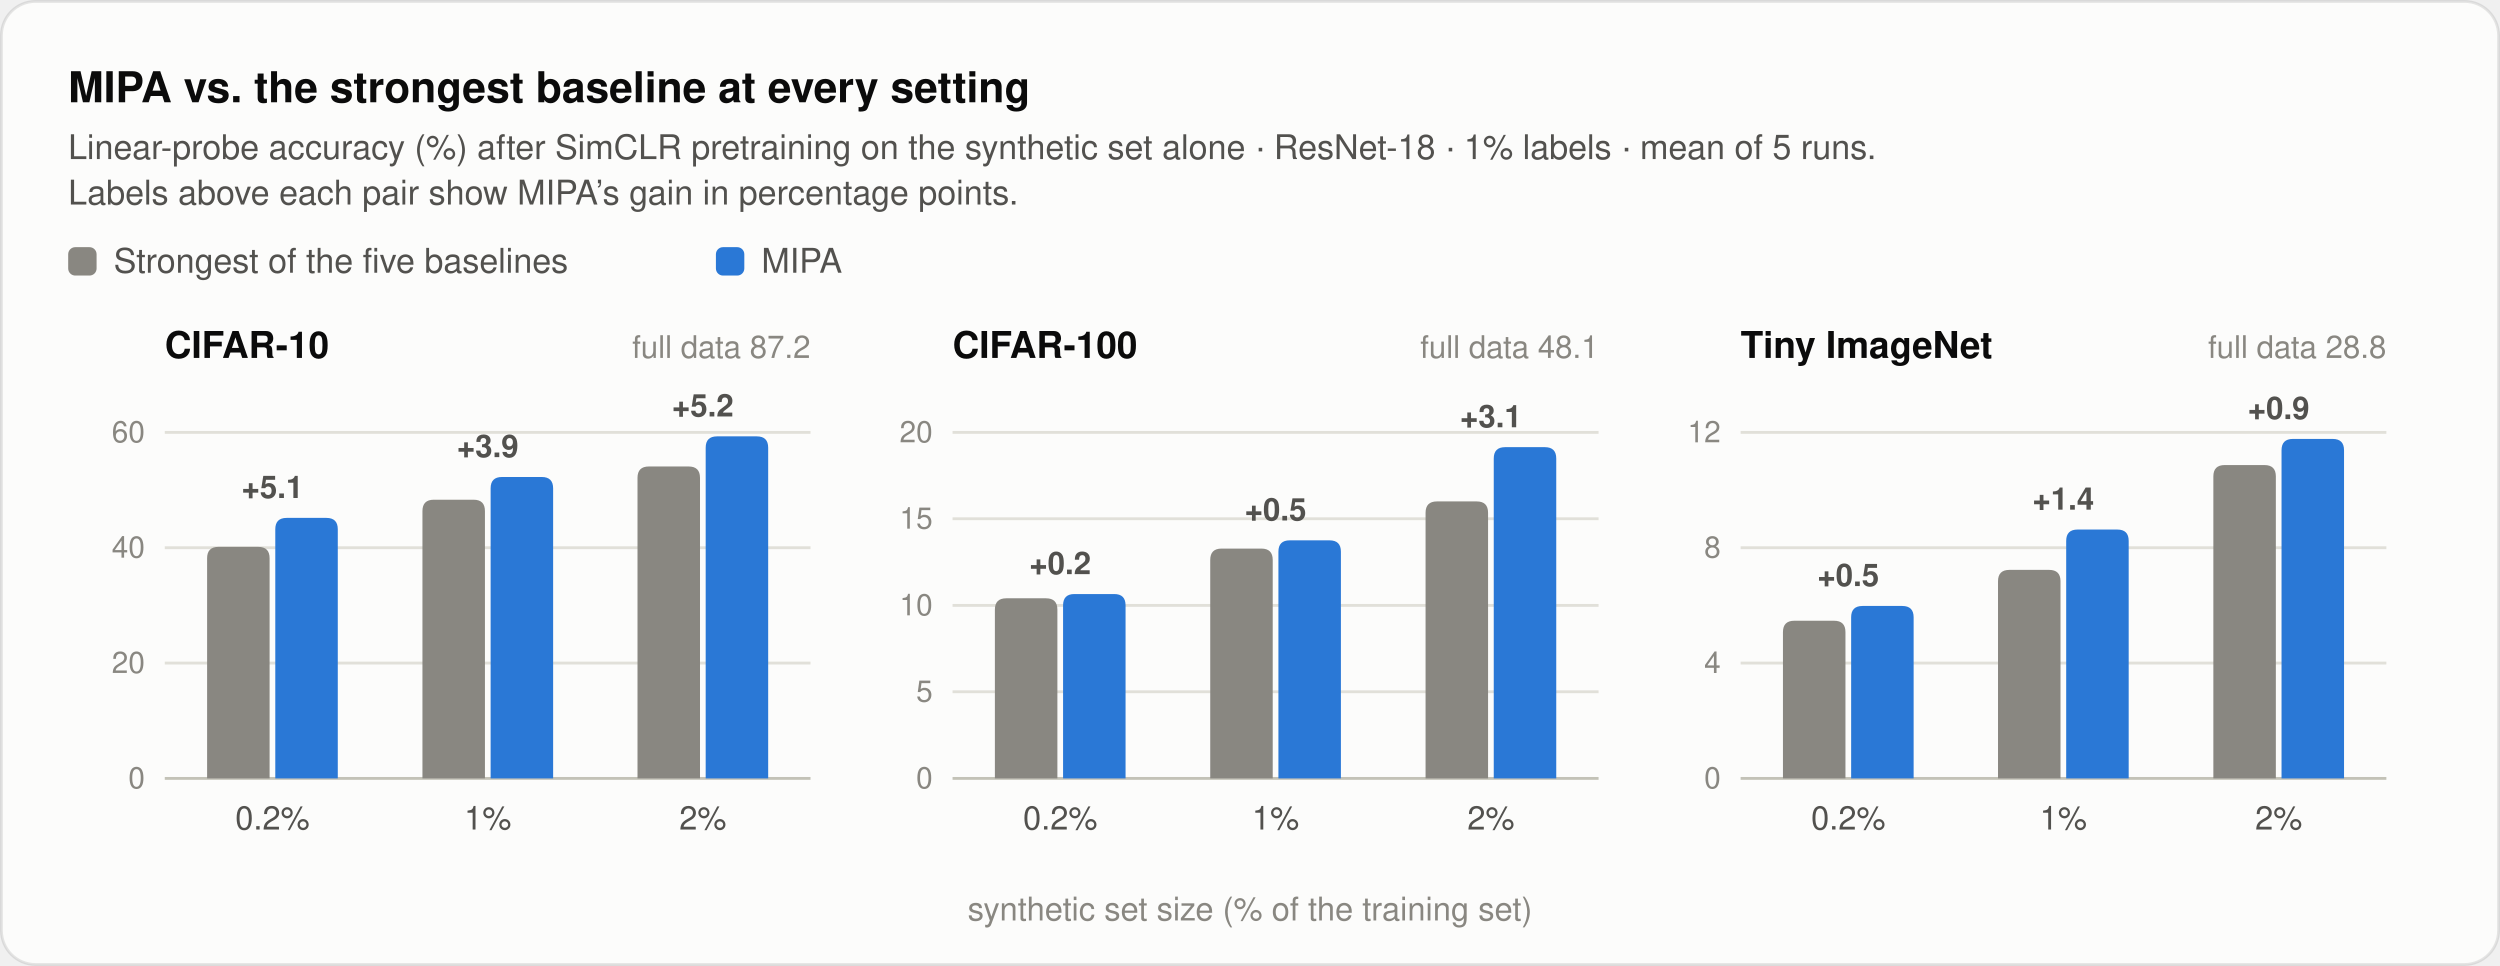
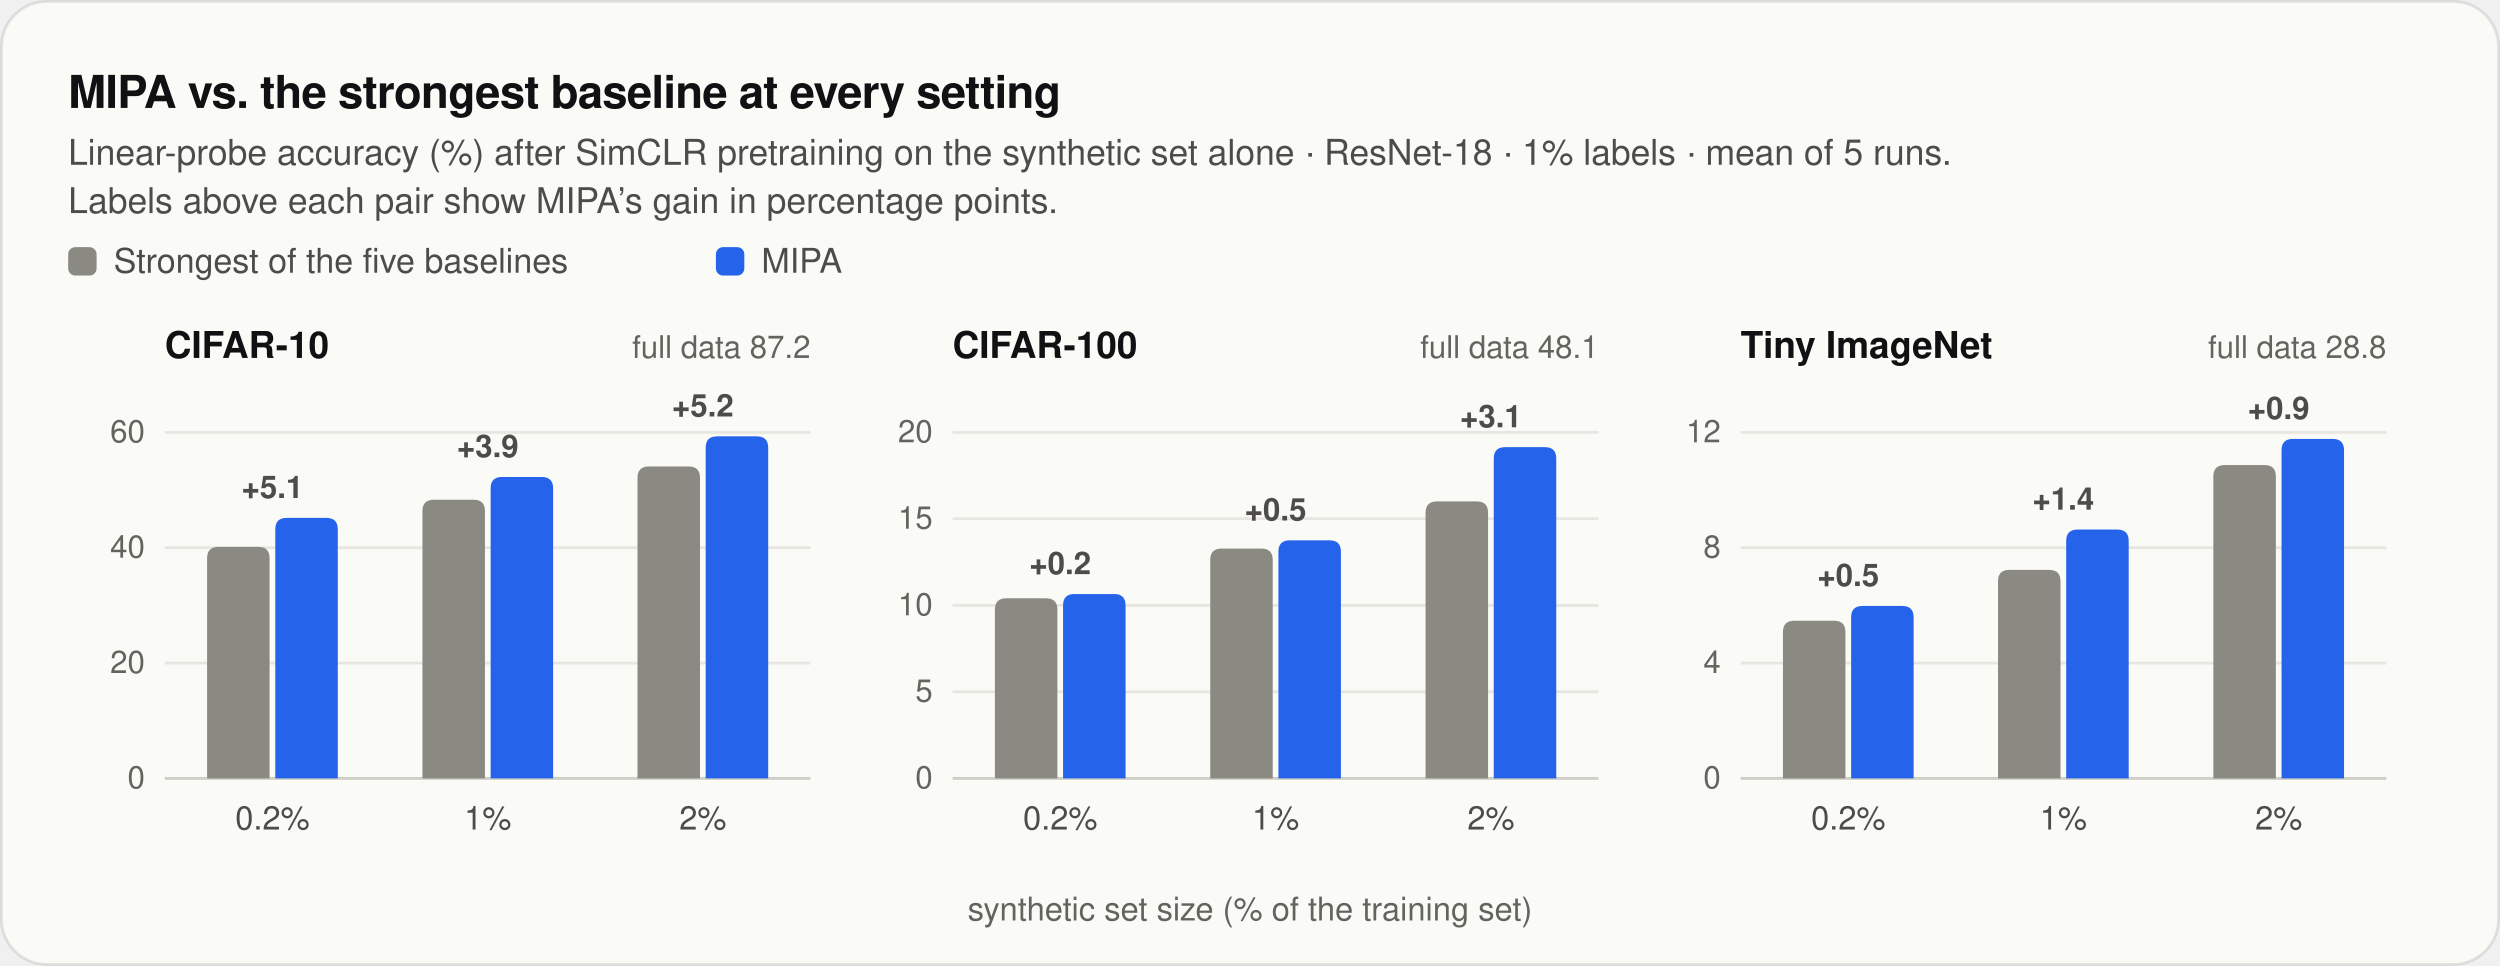
<svg xmlns="http://www.w3.org/2000/svg" viewBox="0 0 880 340" width="880" height="340" role="img" aria-label="MIPA versus the strongest baseline: linear-probe accuracy on CIFAR-10, CIFAR-100 and Tiny ImageNet">
-   <style>text{font-family:system-ui, -apple-system, 'Segoe UI', Helvetica, Arial, sans-serif}.onblue{fill:#fff}.plate{fill:#fff}.px{image-rendering:pixelated;image-rendering:crisp-edges}.surface{fill:#fcfcfb}.bd{stroke:#0b0b0b;stroke-opacity:.10}.ink{fill:#0b0b0b}.ink2{fill:#52514e}.muted{fill:#898781}.s-grid{stroke:#e1e0d9}.s-axis{stroke:#c3c2b7}.s-ink2{stroke:#52514e}.f-ink2{fill:#52514e}.blue{fill:#2a78d6}.s-blue{stroke:#2a78d6}.orange{fill:#eb6834}.gray{fill:#898781}.s-gray{stroke:#898781}.tile{fill:#0b0b0b;fill-opacity:.035;stroke:#0b0b0b;stroke-opacity:.14}.r0{fill:#cde2fb}.r1{fill:#b7d3f6}.r2{fill:#9ec5f4}.r3{fill:#86b6ef}.r4{fill:#6da7ec}.r5{fill:#5598e7}.r6{fill:#3987e5}.r7{fill:#2a78d6}.r8{fill:#256abf}.r9{fill:#1c5cab}.r10{fill:#184f95}.r11{fill:#104281}.r12{fill:#0d366b}@media (prefers-color-scheme: dark){.surface{fill:#1a1a19}.bd{stroke:#ffffff;stroke-opacity:.10}.ink{fill:#f0efec}.ink2{fill:#c3c2b7}.muted{fill:#898781}.s-grid{stroke:#2c2c2a}.s-axis{stroke:#383835}.s-ink2{stroke:#c3c2b7}.f-ink2{fill:#c3c2b7}.blue{fill:#3987e5}.s-blue{stroke:#3987e5}.orange{fill:#d95926}.gray{fill:#898781}.s-gray{stroke:#898781}.tile{fill:#ffffff;fill-opacity:.05;stroke:#ffffff;stroke-opacity:.14}.r0{fill:#0d366b}.r1{fill:#104281}.r2{fill:#184f95}.r3{fill:#1c5cab}.r4{fill:#256abf}.r5{fill:#2a78d6}.r6{fill:#3987e5}.r7{fill:#5598e7}.r8{fill:#6da7ec}.r9{fill:#86b6ef}.r10{fill:#9ec5f4}.r11{fill:#b7d3f6}.r12{fill:#cde2fb}}</style>
+   <style>text{font-family:system-ui, -apple-system, 'Segoe UI', Helvetica, Arial, sans-serif}.plate{fill:#fff}.px{image-rendering:pixelated;image-rendering:crisp-edges}.surface{fill:#fafaf7}.bd{stroke:#101112;stroke-opacity:.10}.ink{fill:#101112}.ink2{fill:#4d4c48}.muted{fill:#64635e}.s-grid{stroke:#e7e6e0}.s-axis{stroke:#cfcec7}.s-ink2{stroke:#4d4c48}.f-ink2{fill:#4d4c48}.blue{fill:#2563eb}.s-blue{stroke:#2563eb}.orange{fill:#c2410c}.gray{fill:#8a8982}.s-gray{stroke:#8a8982}.tile{fill:#101112;fill-opacity:.035;stroke:#101112;stroke-opacity:.14}.blk{fill:#f1f0eb;stroke:#101112;stroke-opacity:.10}.hl{fill:none;stroke:#ffffff;stroke-opacity:.9}.dot{fill:#77766f}.sh{opacity:.10}.onblue{fill:#ffffff}.cblue{color:#2563eb}.cink{color:#101112}.mk-g{fill:#8a8982}.mk-b{fill:#2563eb}.mk-w{fill:#4d4c48}.r0{fill:#cde2fb}.r1{fill:#b7d3f6}.r2{fill:#9ec5f4}.r3{fill:#86b6ef}.r4{fill:#6da7ec}.r5{fill:#5598e7}.r6{fill:#3987e5}.r7{fill:#2a78d6}.r8{fill:#256abf}.r9{fill:#1c5cab}.r10{fill:#184f95}.r11{fill:#104281}.r12{fill:#0d366b}@media (prefers-color-scheme: dark){.surface{fill:#131416}.bd{stroke:#ffffff;stroke-opacity:.10}.ink{fill:#f4f4f1}.ink2{fill:#c8c7c1}.muted{fill:#a09f98}.s-grid{stroke:#25262a}.s-axis{stroke:#34353a}.s-ink2{stroke:#c8c7c1}.f-ink2{fill:#c8c7c1}.blue{fill:#6aa5ff}.s-blue{stroke:#6aa5ff}.orange{fill:#fb923c}.gray{fill:#8b8a84}.s-gray{stroke:#8b8a84}.tile{fill:#ffffff;fill-opacity:.05;stroke:#ffffff;stroke-opacity:.14}.blk{fill:#1b1c1f;stroke:#ffffff;stroke-opacity:.10}.hl{fill:none;stroke:#ffffff;stroke-opacity:.07}.dot{fill:#b9b8b1}.sh{opacity:.45}.onblue{fill:#0b1220}.cblue{color:#6aa5ff}.cink{color:#f4f4f1}.mk-g{fill:#8b8a84}.mk-b{fill:#6aa5ff}.mk-w{fill:#c8c7c1}.r0{fill:#0d366b}.r1{fill:#104281}.r2{fill:#184f95}.r3{fill:#1c5cab}.r4{fill:#256abf}.r5{fill:#2a78d6}.r6{fill:#3987e5}.r7{fill:#5598e7}.r8{fill:#6da7ec}.r9{fill:#86b6ef}.r10{fill:#9ec5f4}.r11{fill:#b7d3f6}.r12{fill:#cde2fb}}@media (prefers-contrast: more){.bd{stroke-opacity:.55}.muted,.ink2{fill:#101112}.s-grid{stroke:#cfcec7}}@media (prefers-color-scheme: dark) and (prefers-contrast: more){.muted,.ink2{fill:#f4f4f1}.s-grid{stroke:#34353a}}</style>
  <defs />
-   <rect x="0.5" y="0.5" width="879.0" height="339.0" rx="12" class="surface bd" />
-   <text x="24.0" y="36.0" class="ink" font-size="15" font-weight="600" text-anchor="start">MIPA vs. the strongest baseline at every setting</text>
-   <text x="24.0" y="56.0" class="ink2" font-size="12" font-weight="400" text-anchor="start">Linear-probe accuracy (%) after SimCLR pretraining on the synthetic set alone · ResNet-18 · 1% labels · mean of 5 runs.</text>
-   <text x="24.0" y="72.0" class="ink2" font-size="12" font-weight="400" text-anchor="start">Labels above each pair show MIPA’s gain in percentage points.</text>
+   <rect x="0.5" y="0.5" width="879.0" height="339.0" rx="16" class="surface bd" />
+   <text x="24.0" y="38.0" class="ink" font-size="16" font-weight="600" text-anchor="start" letter-spacing="-0.25">MIPA vs. the strongest baseline at every setting</text>
+   <text x="24.0" y="58.0" class="ink2" font-size="12.5" font-weight="400" text-anchor="start">Linear-probe accuracy (%) after SimCLR pretraining on the synthetic set alone · ResNet-18 · 1% labels · mean of 5 runs.</text>
+   <text x="24.0" y="75.0" class="ink2" font-size="12.5" font-weight="400" text-anchor="start">Labels above each pair show MIPA’s gain in percentage points.</text>
  <rect x="24.0" y="87.0" width="10.0" height="10.0" rx="2.5" class="gray" />
  <text x="40.0" y="96.0" class="ink2" font-size="12" font-weight="400" text-anchor="start">Strongest of the five baselines</text>
  <rect x="252.0" y="87.0" width="10.0" height="10.0" rx="2.5" class="blue" />
  <text x="268.0" y="96.0" class="ink2" font-size="12" font-weight="400" text-anchor="start">MIPA</text>
  <text x="58.0" y="126.0" class="ink" font-size="13" font-weight="600" text-anchor="start">CIFAR-10</text>
  <text x="285.3" y="126.0" class="muted" font-size="11" font-weight="400" text-anchor="end">full data 87.2</text>
-   <text x="51.0" y="277.5" class="muted" font-size="10.5" font-weight="400" text-anchor="end">0</text>
+   <text x="51.0" y="277.5" class="muted" font-size="11" font-weight="400" text-anchor="end">0</text>
  <line x1="58.0" y1="233.4" x2="285.3" y2="233.4" class="s-grid" stroke-width="1" />
-   <text x="51.0" y="236.9" class="muted" font-size="10.5" font-weight="400" text-anchor="end">20</text>
+   <text x="51.0" y="236.9" class="muted" font-size="11" font-weight="400" text-anchor="end">20</text>
  <line x1="58.0" y1="192.8" x2="285.3" y2="192.8" class="s-grid" stroke-width="1" />
-   <text x="51.0" y="196.3" class="muted" font-size="10.5" font-weight="400" text-anchor="end">40</text>
+   <text x="51.0" y="196.3" class="muted" font-size="11" font-weight="400" text-anchor="end">40</text>
  <line x1="58.0" y1="152.2" x2="285.3" y2="152.2" class="s-grid" stroke-width="1" />
-   <text x="51.0" y="155.7" class="muted" font-size="10.5" font-weight="400" text-anchor="end">60</text>
+   <text x="51.0" y="155.7" class="muted" font-size="11" font-weight="400" text-anchor="end">60</text>
  <line x1="58.0" y1="274.0" x2="285.3" y2="274.0" class="s-axis" stroke-width="1" />
  <path d="M72.9,274.0 V196.5 Q72.9,192.5 76.9,192.5 H90.9 Q94.9,192.5 94.9,196.5 V274.0 Z" class="gray" />
  <path d="M96.9,274.0 V186.3 Q96.9,182.3 100.9,182.3 H114.9 Q118.9,182.3 118.9,186.3 V274.0 Z" class="blue" />
  <text x="95.9" y="175.3" class="ink2" font-size="11" font-weight="600" text-anchor="middle">+5.1</text>
  <text x="95.9" y="292.0" class="ink2" font-size="11.5" font-weight="400" text-anchor="middle">0.2%</text>
  <path d="M148.7,274.0 V179.9 Q148.7,175.9 152.7,175.9 H166.7 Q170.7,175.9 170.7,179.9 V274.0 Z" class="gray" />
  <path d="M172.7,274.0 V171.9 Q172.7,167.9 176.7,167.9 H190.7 Q194.7,167.9 194.7,171.9 V274.0 Z" class="blue" />
  <text x="171.7" y="160.9" class="ink2" font-size="11" font-weight="600" text-anchor="middle">+3.9</text>
  <text x="171.7" y="292.0" class="ink2" font-size="11.5" font-weight="400" text-anchor="middle">1%</text>
  <path d="M224.4,274.0 V168.2 Q224.4,164.2 228.4,164.2 H242.4 Q246.4,164.2 246.4,168.2 V274.0 Z" class="gray" />
  <path d="M248.4,274.0 V157.6 Q248.4,153.6 252.4,153.6 H266.4 Q270.4,153.6 270.4,157.6 V274.0 Z" class="blue" />
  <text x="247.4" y="146.6" class="ink2" font-size="11" font-weight="600" text-anchor="middle">+5.2</text>
  <text x="247.4" y="292.0" class="ink2" font-size="11.5" font-weight="400" text-anchor="middle">2%</text>
  <text x="335.3" y="126.0" class="ink" font-size="13" font-weight="600" text-anchor="start">CIFAR-100</text>
  <text x="562.7" y="126.0" class="muted" font-size="11" font-weight="400" text-anchor="end">full data 48.1</text>
-   <text x="328.3" y="277.5" class="muted" font-size="10.5" font-weight="400" text-anchor="end">0</text>
+   <text x="328.3" y="277.5" class="muted" font-size="11" font-weight="400" text-anchor="end">0</text>
  <line x1="335.3" y1="243.5" x2="562.7" y2="243.5" class="s-grid" stroke-width="1" />
-   <text x="328.3" y="247.0" class="muted" font-size="10.5" font-weight="400" text-anchor="end">5</text>
+   <text x="328.3" y="247.0" class="muted" font-size="11" font-weight="400" text-anchor="end">5</text>
  <line x1="335.3" y1="213.1" x2="562.7" y2="213.1" class="s-grid" stroke-width="1" />
-   <text x="328.3" y="216.6" class="muted" font-size="10.5" font-weight="400" text-anchor="end">10</text>
+   <text x="328.3" y="216.6" class="muted" font-size="11" font-weight="400" text-anchor="end">10</text>
  <line x1="335.3" y1="182.6" x2="562.7" y2="182.6" class="s-grid" stroke-width="1" />
-   <text x="328.3" y="186.1" class="muted" font-size="10.5" font-weight="400" text-anchor="end">15</text>
+   <text x="328.3" y="186.1" class="muted" font-size="11" font-weight="400" text-anchor="end">15</text>
  <line x1="335.3" y1="152.2" x2="562.7" y2="152.2" class="s-grid" stroke-width="1" />
-   <text x="328.3" y="155.7" class="muted" font-size="10.5" font-weight="400" text-anchor="end">20</text>
+   <text x="328.3" y="155.7" class="muted" font-size="11" font-weight="400" text-anchor="end">20</text>
  <line x1="335.3" y1="274.0" x2="562.7" y2="274.0" class="s-axis" stroke-width="1" />
  <path d="M350.2,274.0 V214.6 Q350.2,210.6 354.2,210.6 H368.2 Q372.2,210.6 372.2,214.6 V274.0 Z" class="gray" />
  <path d="M374.2,274.0 V213.1 Q374.2,209.1 378.2,209.1 H392.2 Q396.2,209.1 396.2,213.1 V274.0 Z" class="blue" />
  <text x="373.2" y="202.1" class="ink2" font-size="11" font-weight="600" text-anchor="middle">+0.2</text>
  <text x="373.2" y="292.0" class="ink2" font-size="11.5" font-weight="400" text-anchor="middle">0.2%</text>
  <path d="M426.0,274.0 V197.1 Q426.0,193.1 430.0,193.1 H444.0 Q448.0,193.1 448.0,197.1 V274.0 Z" class="gray" />
  <path d="M450.0,274.0 V194.2 Q450.0,190.2 454.0,190.2 H468.0 Q472.0,190.2 472.0,194.2 V274.0 Z" class="blue" />
  <text x="449.0" y="183.2" class="ink2" font-size="11" font-weight="600" text-anchor="middle">+0.5</text>
  <text x="449.0" y="292.0" class="ink2" font-size="11.5" font-weight="400" text-anchor="middle">1%</text>
  <path d="M501.8,274.0 V180.5 Q501.8,176.5 505.8,176.5 H519.8 Q523.8,176.5 523.8,180.5 V274.0 Z" class="gray" />
  <path d="M525.8,274.0 V161.4 Q525.8,157.4 529.8,157.4 H543.8 Q547.8,157.4 547.8,161.4 V274.0 Z" class="blue" />
  <text x="524.8" y="150.4" class="ink2" font-size="11" font-weight="600" text-anchor="middle">+3.1</text>
  <text x="524.8" y="292.0" class="ink2" font-size="11.5" font-weight="400" text-anchor="middle">2%</text>
  <text x="612.7" y="126.0" class="ink" font-size="13" font-weight="600" text-anchor="start">Tiny ImageNet</text>
  <text x="840.0" y="126.0" class="muted" font-size="11" font-weight="400" text-anchor="end">full data 28.8</text>
-   <text x="605.7" y="277.5" class="muted" font-size="10.5" font-weight="400" text-anchor="end">0</text>
+   <text x="605.7" y="277.5" class="muted" font-size="11" font-weight="400" text-anchor="end">0</text>
  <line x1="612.7" y1="233.4" x2="840.0" y2="233.4" class="s-grid" stroke-width="1" />
-   <text x="605.7" y="236.9" class="muted" font-size="10.5" font-weight="400" text-anchor="end">4</text>
+   <text x="605.7" y="236.9" class="muted" font-size="11" font-weight="400" text-anchor="end">4</text>
  <line x1="612.7" y1="192.8" x2="840.0" y2="192.8" class="s-grid" stroke-width="1" />
-   <text x="605.7" y="196.3" class="muted" font-size="10.5" font-weight="400" text-anchor="end">8</text>
+   <text x="605.7" y="196.3" class="muted" font-size="11" font-weight="400" text-anchor="end">8</text>
  <line x1="612.7" y1="152.2" x2="840.0" y2="152.2" class="s-grid" stroke-width="1" />
-   <text x="605.7" y="155.7" class="muted" font-size="10.5" font-weight="400" text-anchor="end">12</text>
+   <text x="605.7" y="155.7" class="muted" font-size="11" font-weight="400" text-anchor="end">12</text>
  <line x1="612.7" y1="274.0" x2="840.0" y2="274.0" class="s-axis" stroke-width="1" />
  <path d="M627.6,274.0 V222.5 Q627.6,218.5 631.6,218.5 H645.6 Q649.6,218.5 649.6,222.5 V274.0 Z" class="gray" />
  <path d="M651.6,274.0 V217.3 Q651.6,213.3 655.6,213.3 H669.6 Q673.6,213.3 673.6,217.3 V274.0 Z" class="blue" />
  <text x="650.6" y="206.3" class="ink2" font-size="11" font-weight="600" text-anchor="middle">+0.5</text>
  <text x="650.6" y="292.0" class="ink2" font-size="11.5" font-weight="400" text-anchor="middle">0.2%</text>
  <path d="M703.3,274.0 V204.6 Q703.3,200.6 707.3,200.6 H721.3 Q725.3,200.6 725.3,204.6 V274.0 Z" class="gray" />
  <path d="M727.3,274.0 V190.4 Q727.3,186.4 731.3,186.4 H745.3 Q749.3,186.4 749.3,190.4 V274.0 Z" class="blue" />
  <text x="726.3" y="179.4" class="ink2" font-size="11" font-weight="600" text-anchor="middle">+1.4</text>
  <text x="726.3" y="292.0" class="ink2" font-size="11.5" font-weight="400" text-anchor="middle">1%</text>
  <path d="M779.1,274.0 V167.7 Q779.1,163.7 783.1,163.7 H797.1 Q801.1,163.7 801.1,167.7 V274.0 Z" class="gray" />
  <path d="M803.1,274.0 V158.5 Q803.1,154.5 807.1,154.5 H821.1 Q825.1,154.5 825.1,158.5 V274.0 Z" class="blue" />
  <text x="802.1" y="147.5" class="ink2" font-size="11" font-weight="600" text-anchor="middle">+0.9</text>
  <text x="802.1" y="292.0" class="ink2" font-size="11.5" font-weight="400" text-anchor="middle">2%</text>
  <text x="440.0" y="324.0" class="muted" font-size="11.5" font-weight="400" text-anchor="middle">synthetic set size (% of the training set)</text>
</svg>
